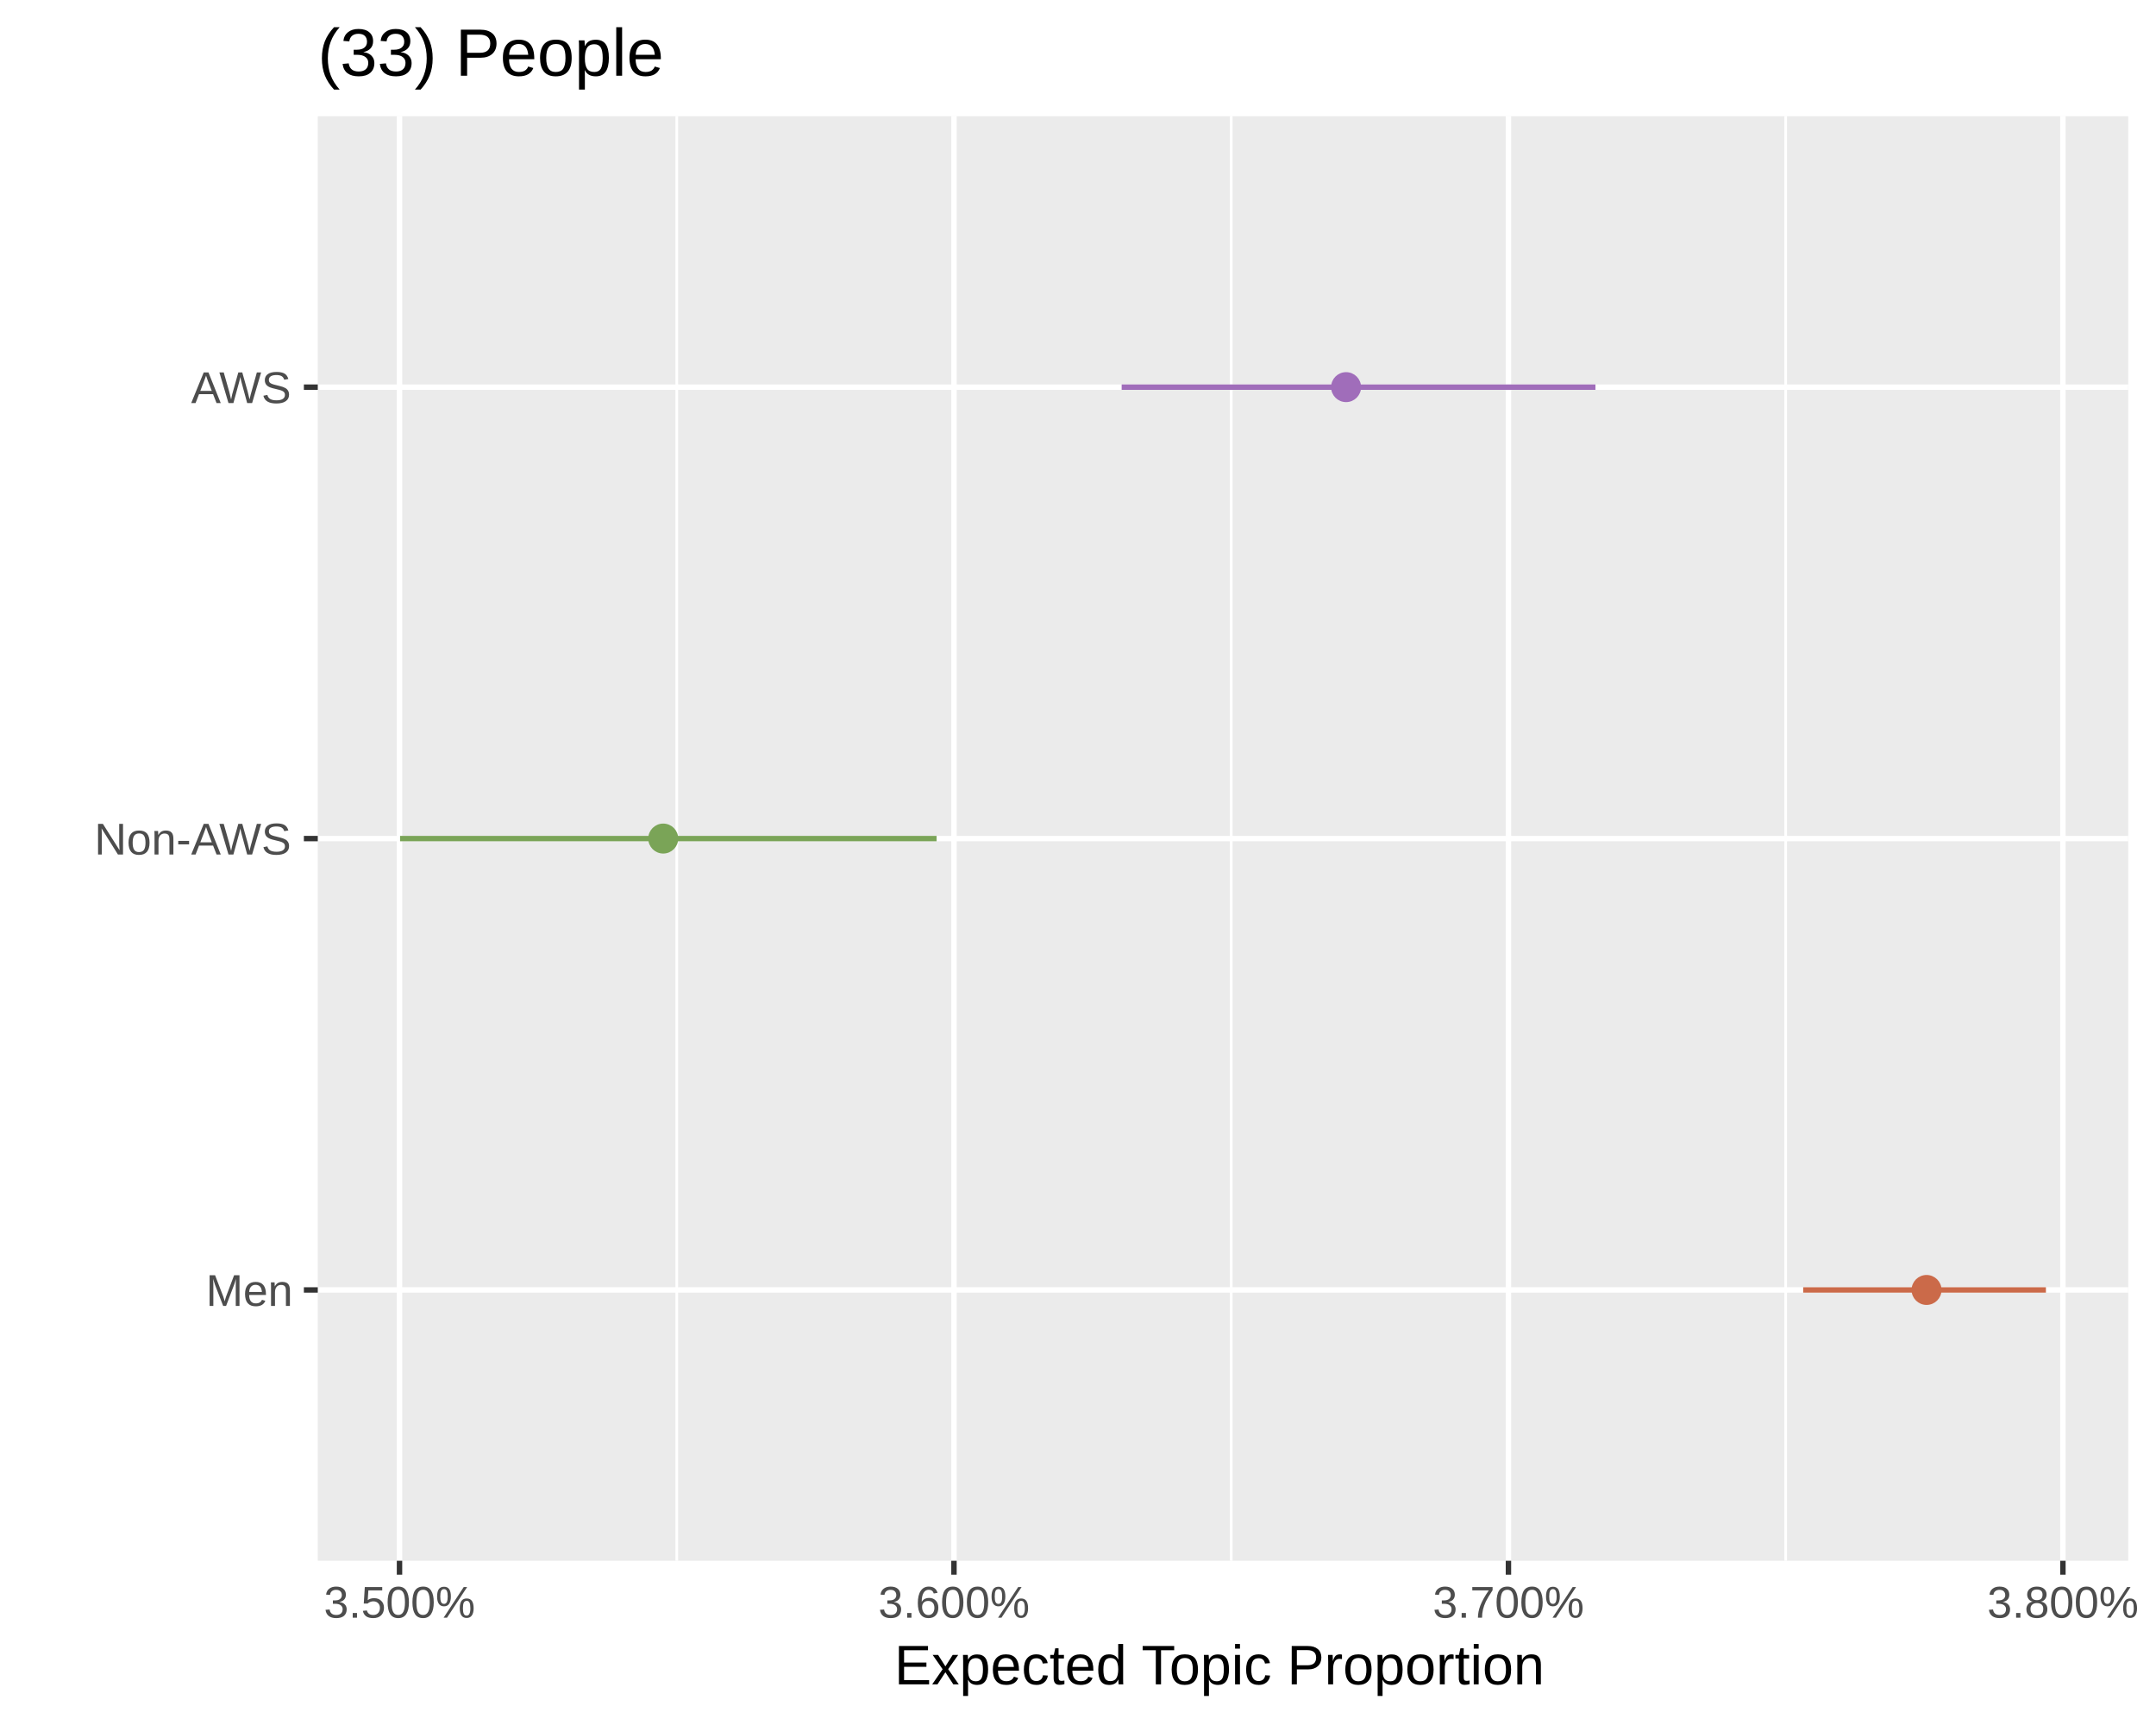
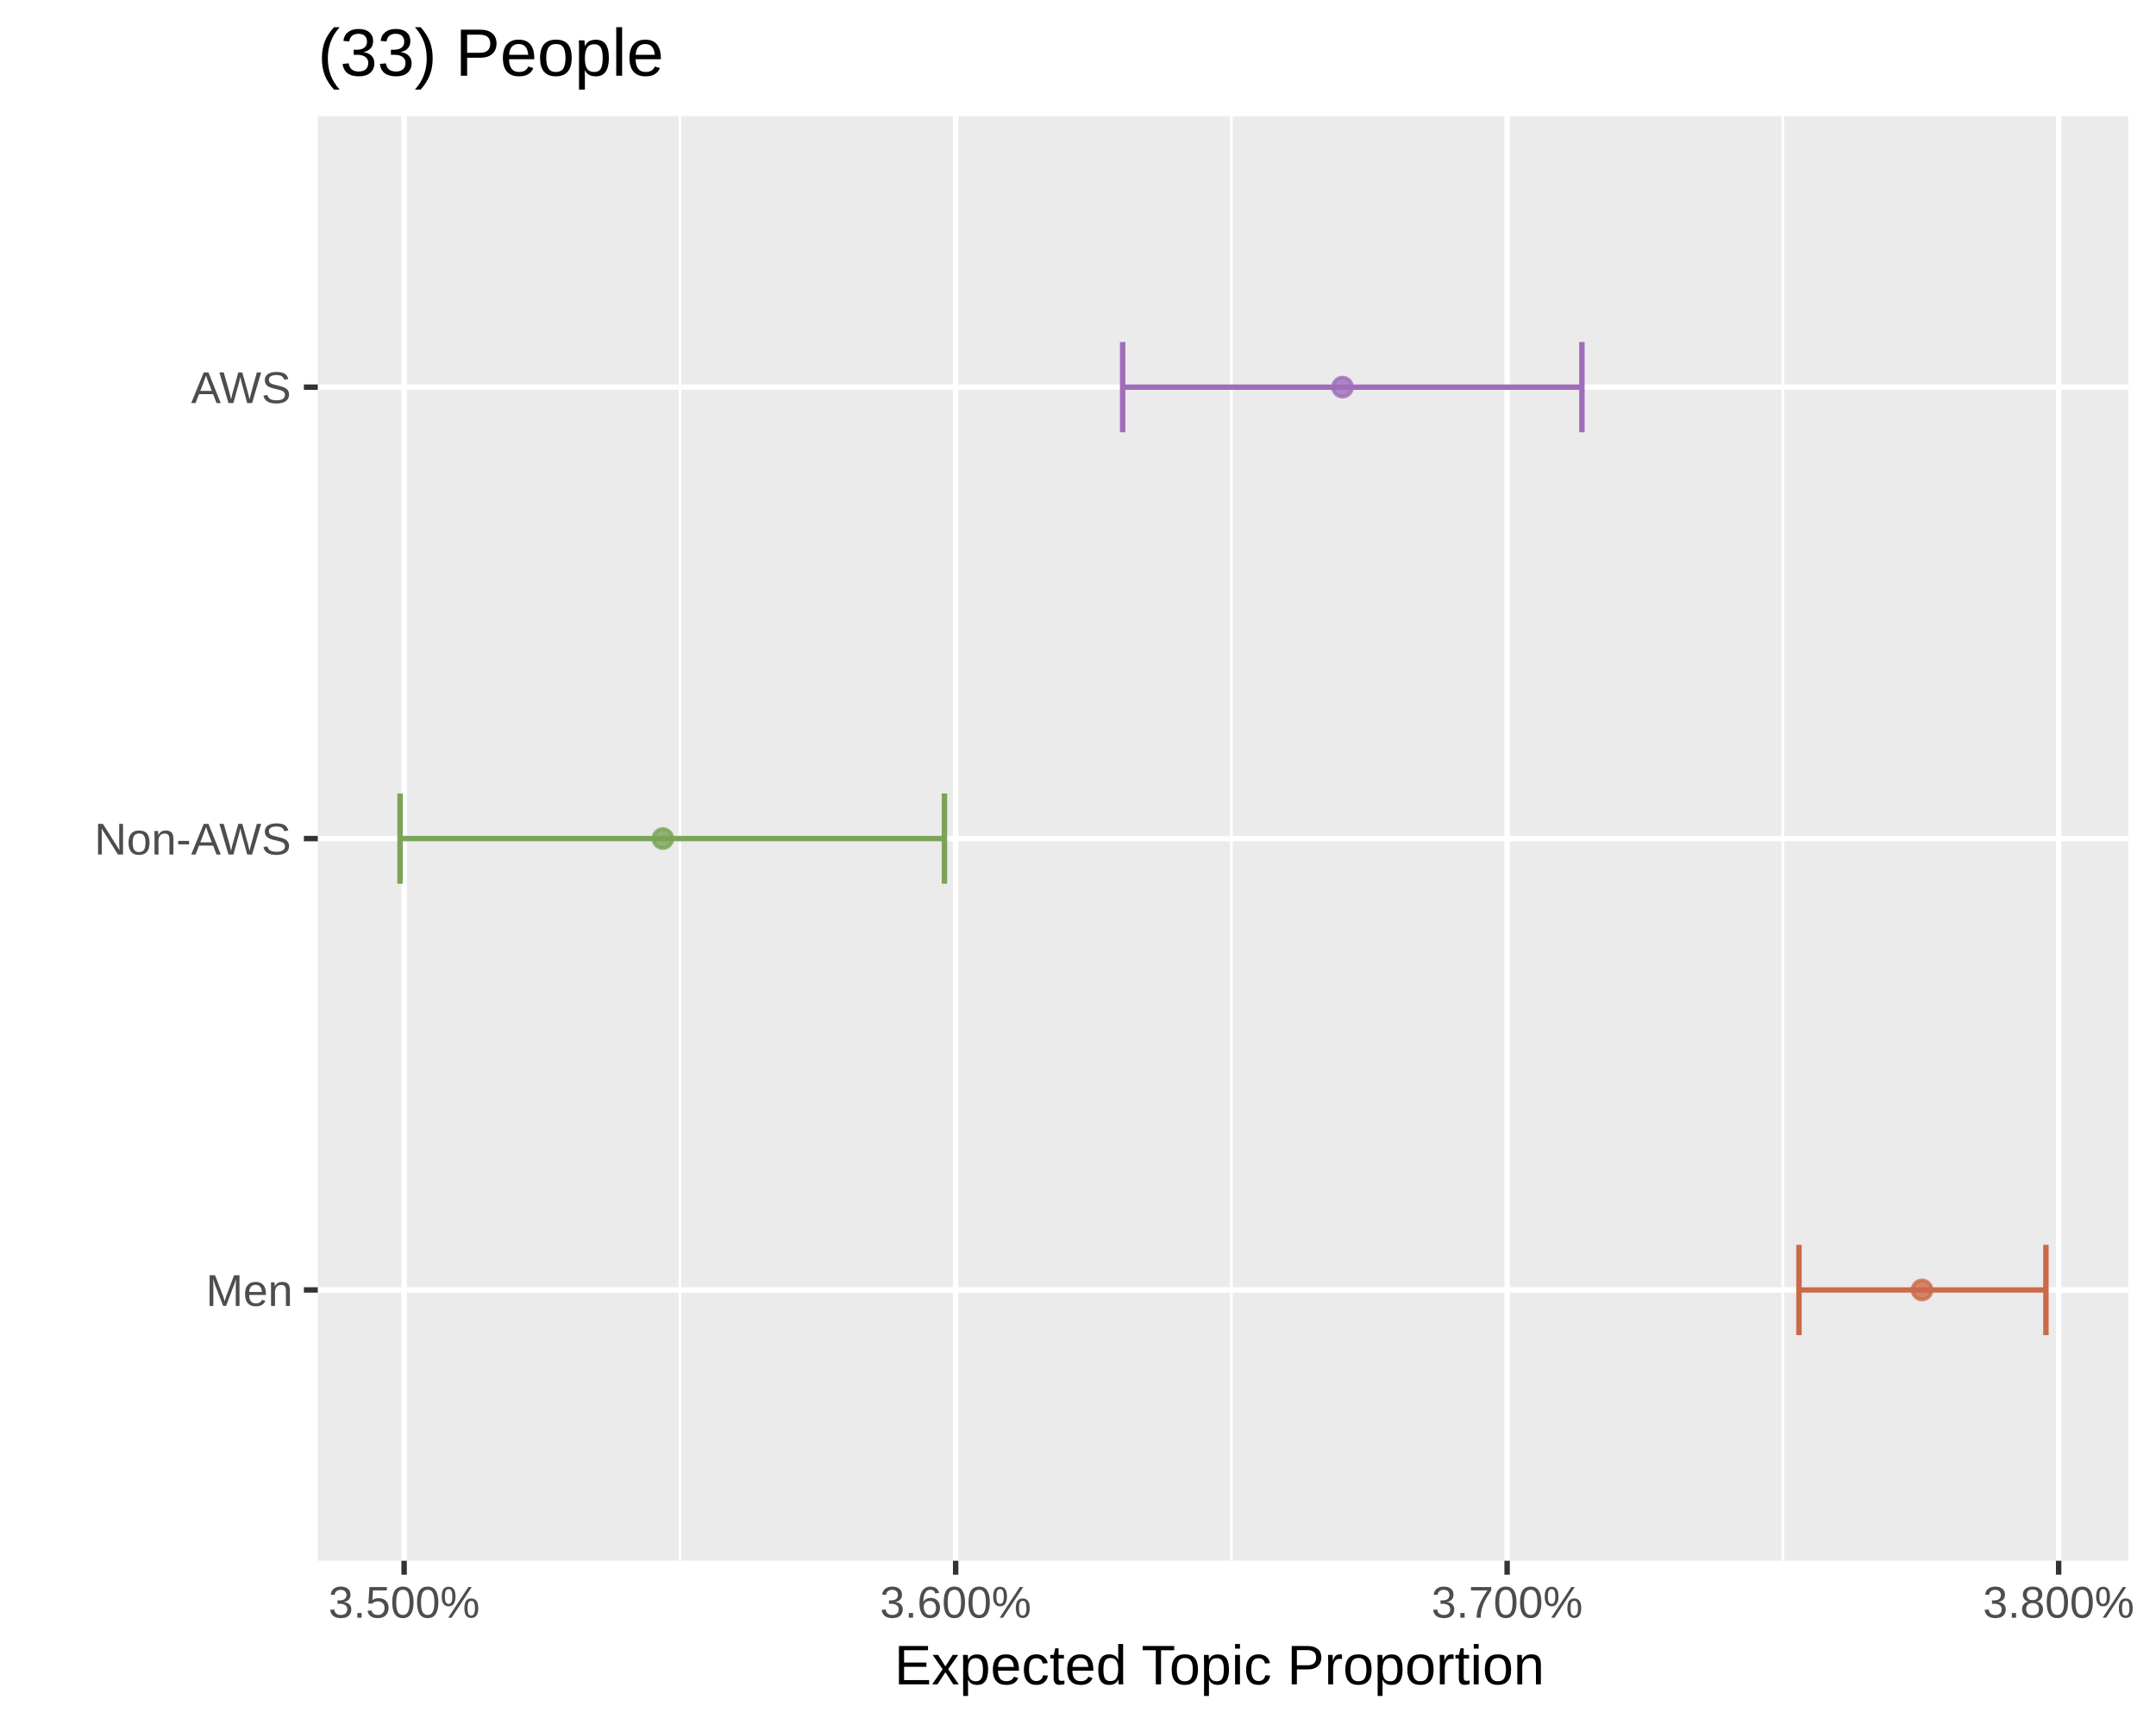
<svg xmlns="http://www.w3.org/2000/svg" viewBox="0 0 425.20 340.16">
  <defs>
    <style type="text/css">
    line, polyline, polygon, path, rect, circle {
      fill: none;
      stroke: #000000;
      stroke-linecap: round;
      stroke-linejoin: round;
      stroke-miterlimit: 10.00;
    }
  </style>
  </defs>
  <rect width="100%" height="100%" style="stroke: none; fill: #FFFFFF;" />
  <rect x="0.00" y="0.00" width="425.20" height="340.16" style="stroke-width: 1.07; stroke: #FFFFFF; fill: #FFFFFF;" />
  <defs>
    <clipPath id="cpNjIuNjd8NDE5LjcyfDMwNy43OHwyMi45Mw==">
      <rect x="62.67" y="22.93" width="357.05" height="284.85" />
    </clipPath>
  </defs>
  <rect x="62.67" y="22.93" width="357.05" height="284.85" style="stroke-width: 1.07; stroke: none; fill: #EBEBEB;" clip-path="url(#cpNjIuNjd8NDE5LjcyfDMwNy43OHwyMi45Mw==)" />
-   <polyline points="133.47,307.78 133.47,22.93 " style="stroke-width: 0.53; stroke: #FFFFFF; stroke-linecap: butt;" clip-path="url(#cpNjIuNjd8NDE5LjcyfDMwNy43OHwyMi45Mw==)" />
-   <polyline points="242.82,307.78 242.82,22.93 " style="stroke-width: 0.53; stroke: #FFFFFF; stroke-linecap: butt;" clip-path="url(#cpNjIuNjd8NDE5LjcyfDMwNy43OHwyMi45Mw==)" />
-   <polyline points="352.17,307.78 352.17,22.93 " style="stroke-width: 0.53; stroke: #FFFFFF; stroke-linecap: butt;" clip-path="url(#cpNjIuNjd8NDE5LjcyfDMwNy43OHwyMi45Mw==)" />
+   <polyline points="134.09,307.78 134.09,22.93 " style="stroke-width: 0.53; stroke: #FFFFFF; stroke-linecap: butt;" clip-path="url(#cpNjIuNjd8NDE5LjcyfDMwNy43OHwyMi45Mw==)" />
+   <polyline points="242.85,307.78 242.85,22.93 " style="stroke-width: 0.53; stroke: #FFFFFF; stroke-linecap: butt;" clip-path="url(#cpNjIuNjd8NDE5LjcyfDMwNy43OHwyMi45Mw==)" />
+   <polyline points="351.61,307.78 351.61,22.93 " style="stroke-width: 0.53; stroke: #FFFFFF; stroke-linecap: butt;" clip-path="url(#cpNjIuNjd8NDE5LjcyfDMwNy43OHwyMi45Mw==)" />
  <polyline points="62.67,254.37 419.72,254.37 " style="stroke-width: 1.07; stroke: #FFFFFF; stroke-linecap: butt;" clip-path="url(#cpNjIuNjd8NDE5LjcyfDMwNy43OHwyMi45Mw==)" />
  <polyline points="62.67,165.36 419.72,165.36 " style="stroke-width: 1.07; stroke: #FFFFFF; stroke-linecap: butt;" clip-path="url(#cpNjIuNjd8NDE5LjcyfDMwNy43OHwyMi45Mw==)" />
  <polyline points="62.67,76.34 419.72,76.34 " style="stroke-width: 1.07; stroke: #FFFFFF; stroke-linecap: butt;" clip-path="url(#cpNjIuNjd8NDE5LjcyfDMwNy43OHwyMi45Mw==)" />
-   <polyline points="78.79,307.78 78.79,22.93 " style="stroke-width: 1.07; stroke: #FFFFFF; stroke-linecap: butt;" clip-path="url(#cpNjIuNjd8NDE5LjcyfDMwNy43OHwyMi45Mw==)" />
-   <polyline points="188.14,307.78 188.14,22.93 " style="stroke-width: 1.07; stroke: #FFFFFF; stroke-linecap: butt;" clip-path="url(#cpNjIuNjd8NDE5LjcyfDMwNy43OHwyMi45Mw==)" />
-   <polyline points="297.49,307.78 297.49,22.93 " style="stroke-width: 1.07; stroke: #FFFFFF; stroke-linecap: butt;" clip-path="url(#cpNjIuNjd8NDE5LjcyfDMwNy43OHwyMi45Mw==)" />
-   <polyline points="406.84,307.78 406.84,22.93 " style="stroke-width: 1.07; stroke: #FFFFFF; stroke-linecap: butt;" clip-path="url(#cpNjIuNjd8NDE5LjcyfDMwNy43OHwyMi45Mw==)" />
-   <line x1="355.62" y1="254.37" x2="403.49" y2="254.37" style="stroke-width: 1.07; stroke: #CB6A49; stroke-linecap: butt;" clip-path="url(#cpNjIuNjd8NDE5LjcyfDMwNy43OHwyMi45Mw==)" />
-   <line x1="221.21" y1="76.34" x2="314.65" y2="76.34" style="stroke-width: 1.07; stroke: #A06DBA; stroke-linecap: butt;" clip-path="url(#cpNjIuNjd8NDE5LjcyfDMwNy43OHwyMi45Mw==)" />
-   <line x1="78.90" y1="165.36" x2="184.71" y2="165.36" style="stroke-width: 1.07; stroke: #7AA457; stroke-linecap: butt;" clip-path="url(#cpNjIuNjd8NDE5LjcyfDMwNy43OHwyMi45Mw==)" />
-   <circle cx="379.95" cy="254.37" r="1.95pt" style="stroke-width: 0.71; stroke: #CB6A49; fill: #CB6A49;" clip-path="url(#cpNjIuNjd8NDE5LjcyfDMwNy43OHwyMi45Mw==)" />
-   <circle cx="265.47" cy="76.34" r="1.95pt" style="stroke-width: 0.71; stroke: #A06DBA; fill: #A06DBA;" clip-path="url(#cpNjIuNjd8NDE5LjcyfDMwNy43OHwyMi45Mw==)" />
-   <circle cx="130.80" cy="165.36" r="1.95pt" style="stroke-width: 0.71; stroke: #7AA457; fill: #7AA457;" clip-path="url(#cpNjIuNjd8NDE5LjcyfDMwNy43OHwyMi45Mw==)" />
+   <polyline points="79.70,307.78 79.70,22.93 " style="stroke-width: 1.07; stroke: #FFFFFF; stroke-linecap: butt;" clip-path="url(#cpNjIuNjd8NDE5LjcyfDMwNy43OHwyMi45Mw==)" />
+   <polyline points="188.47,307.78 188.47,22.93 " style="stroke-width: 1.07; stroke: #FFFFFF; stroke-linecap: butt;" clip-path="url(#cpNjIuNjd8NDE5LjcyfDMwNy43OHwyMi45Mw==)" />
+   <polyline points="297.23,307.78 297.23,22.93 " style="stroke-width: 1.07; stroke: #FFFFFF; stroke-linecap: butt;" clip-path="url(#cpNjIuNjd8NDE5LjcyfDMwNy43OHwyMi45Mw==)" />
+   <polyline points="406.00,307.78 406.00,22.93 " style="stroke-width: 1.07; stroke: #FFFFFF; stroke-linecap: butt;" clip-path="url(#cpNjIuNjd8NDE5LjcyfDMwNy43OHwyMi45Mw==)" />
+   <polyline points="403.49,263.28 403.49,245.47 " style="stroke-width: 1.07; stroke: #CB6A49; stroke-linecap: butt;" clip-path="url(#cpNjIuNjd8NDE5LjcyfDMwNy43OHwyMi45Mw==)" />
+   <polyline points="403.49,254.37 354.79,254.37 " style="stroke-width: 1.07; stroke: #CB6A49; stroke-linecap: butt;" clip-path="url(#cpNjIuNjd8NDE5LjcyfDMwNy43OHwyMi45Mw==)" />
+   <polyline points="354.79,263.28 354.79,245.47 " style="stroke-width: 1.07; stroke: #CB6A49; stroke-linecap: butt;" clip-path="url(#cpNjIuNjd8NDE5LjcyfDMwNy43OHwyMi45Mw==)" />
+   <polyline points="311.98,85.24 311.98,67.44 " style="stroke-width: 1.07; stroke: #A06DBA; stroke-linecap: butt;" clip-path="url(#cpNjIuNjd8NDE5LjcyfDMwNy43OHwyMi45Mw==)" />
+   <polyline points="311.98,76.34 221.41,76.34 " style="stroke-width: 1.07; stroke: #A06DBA; stroke-linecap: butt;" clip-path="url(#cpNjIuNjd8NDE5LjcyfDMwNy43OHwyMi45Mw==)" />
+   <polyline points="221.41,85.24 221.41,67.44 " style="stroke-width: 1.07; stroke: #A06DBA; stroke-linecap: butt;" clip-path="url(#cpNjIuNjd8NDE5LjcyfDMwNy43OHwyMi45Mw==)" />
+   <polyline points="186.26,174.26 186.26,156.46 " style="stroke-width: 1.07; stroke: #7AA457; stroke-linecap: butt;" clip-path="url(#cpNjIuNjd8NDE5LjcyfDMwNy43OHwyMi45Mw==)" />
+   <polyline points="186.26,165.36 78.90,165.36 " style="stroke-width: 1.07; stroke: #7AA457; stroke-linecap: butt;" clip-path="url(#cpNjIuNjd8NDE5LjcyfDMwNy43OHwyMi45Mw==)" />
+   <polyline points="78.90,174.26 78.90,156.46 " style="stroke-width: 1.07; stroke: #7AA457; stroke-linecap: butt;" clip-path="url(#cpNjIuNjd8NDE5LjcyfDMwNy43OHwyMi45Mw==)" />
+   <circle cx="379.06" cy="254.37" r="1.42pt" style="stroke-width: 0.71; stroke: #CB6A49; stroke-opacity: 0.80; fill: #CB6A49; fill-opacity: 0.80;" clip-path="url(#cpNjIuNjd8NDE5LjcyfDMwNy43OHwyMi45Mw==)" />
+   <circle cx="264.77" cy="76.34" r="1.42pt" style="stroke-width: 0.71; stroke: #A06DBA; stroke-opacity: 0.80; fill: #A06DBA; fill-opacity: 0.80;" clip-path="url(#cpNjIuNjd8NDE5LjcyfDMwNy43OHwyMi45Mw==)" />
+   <circle cx="130.73" cy="165.36" r="1.42pt" style="stroke-width: 0.71; stroke: #7AA457; stroke-opacity: 0.80; fill: #7AA457; fill-opacity: 0.80;" clip-path="url(#cpNjIuNjd8NDE5LjcyfDMwNy43OHwyMi45Mw==)" />
  <defs>
    <clipPath id="cpMC4wMHw0MjUuMjB8MzQwLjE2fDAuMDA=">
      <rect x="0.00" y="0.00" width="425.20" height="340.16" />
    </clipPath>
  </defs>
  <g clip-path="url(#cpMC4wMHw0MjUuMjB8MzQwLjE2fDAuMDA=)">
    <text x="40.62" y="257.52" style="font-size: 8.80px; fill: #4D4D4D; font-family: Arial;" textLength="17.12px" lengthAdjust="spacingAndGlyphs">Men</text>
  </g>
  <g clip-path="url(#cpMC4wMHw0MjUuMjB8MzQwLjE2fDAuMDA=)">
    <text x="18.62" y="168.51" style="font-size: 8.80px; fill: #4D4D4D; font-family: Arial;" textLength="39.12px" lengthAdjust="spacingAndGlyphs">Non-AWS</text>
  </g>
  <g clip-path="url(#cpMC4wMHw0MjUuMjB8MzQwLjE2fDAuMDA=)">
    <text x="37.69" y="79.49" style="font-size: 8.80px; fill: #4D4D4D; font-family: Arial;" textLength="20.04px" lengthAdjust="spacingAndGlyphs">AWS</text>
  </g>
  <polyline points="59.93,254.37 62.67,254.37 " style="stroke-width: 1.07; stroke: #333333; stroke-linecap: butt;" clip-path="url(#cpMC4wMHw0MjUuMjB8MzQwLjE2fDAuMDA=)" />
  <polyline points="59.93,165.36 62.67,165.36 " style="stroke-width: 1.07; stroke: #333333; stroke-linecap: butt;" clip-path="url(#cpMC4wMHw0MjUuMjB8MzQwLjE2fDAuMDA=)" />
  <polyline points="59.93,76.34 62.67,76.34 " style="stroke-width: 1.07; stroke: #333333; stroke-linecap: butt;" clip-path="url(#cpMC4wMHw0MjUuMjB8MzQwLjE2fDAuMDA=)" />
-   <polyline points="78.79,310.52 78.79,307.78 " style="stroke-width: 1.07; stroke: #333333; stroke-linecap: butt;" clip-path="url(#cpMC4wMHw0MjUuMjB8MzQwLjE2fDAuMDA=)" />
-   <polyline points="188.14,310.52 188.14,307.78 " style="stroke-width: 1.07; stroke: #333333; stroke-linecap: butt;" clip-path="url(#cpMC4wMHw0MjUuMjB8MzQwLjE2fDAuMDA=)" />
-   <polyline points="297.49,310.52 297.49,307.78 " style="stroke-width: 1.07; stroke: #333333; stroke-linecap: butt;" clip-path="url(#cpMC4wMHw0MjUuMjB8MzQwLjE2fDAuMDA=)" />
-   <polyline points="406.84,310.52 406.84,307.78 " style="stroke-width: 1.07; stroke: #333333; stroke-linecap: butt;" clip-path="url(#cpMC4wMHw0MjUuMjB8MzQwLjE2fDAuMDA=)" />
+   <polyline points="79.70,310.52 79.70,307.78 " style="stroke-width: 1.07; stroke: #333333; stroke-linecap: butt;" clip-path="url(#cpMC4wMHw0MjUuMjB8MzQwLjE2fDAuMDA=)" />
+   <polyline points="188.47,310.52 188.47,307.78 " style="stroke-width: 1.07; stroke: #333333; stroke-linecap: butt;" clip-path="url(#cpMC4wMHw0MjUuMjB8MzQwLjE2fDAuMDA=)" />
+   <polyline points="297.23,310.52 297.23,307.78 " style="stroke-width: 1.07; stroke: #333333; stroke-linecap: butt;" clip-path="url(#cpMC4wMHw0MjUuMjB8MzQwLjE2fDAuMDA=)" />
+   <polyline points="406.00,310.52 406.00,307.78 " style="stroke-width: 1.07; stroke: #333333; stroke-linecap: butt;" clip-path="url(#cpMC4wMHw0MjUuMjB8MzQwLjE2fDAuMDA=)" />
  <g clip-path="url(#cpMC4wMHw0MjUuMjB8MzQwLjE2fDAuMDA=)">
-     <text x="63.87" y="319.01" style="font-size: 8.80px; fill: #4D4D4D; font-family: Arial;" textLength="29.85px" lengthAdjust="spacingAndGlyphs">3.500%</text>
+     <text x="64.78" y="319.01" style="font-size: 8.80px; fill: #4D4D4D; font-family: Arial;" textLength="29.85px" lengthAdjust="spacingAndGlyphs">3.500%</text>
  </g>
  <g clip-path="url(#cpMC4wMHw0MjUuMjB8MzQwLjE2fDAuMDA=)">
-     <text x="173.22" y="319.01" style="font-size: 8.80px; fill: #4D4D4D; font-family: Arial;" textLength="29.85px" lengthAdjust="spacingAndGlyphs">3.600%</text>
+     <text x="173.54" y="319.01" style="font-size: 8.80px; fill: #4D4D4D; font-family: Arial;" textLength="29.85px" lengthAdjust="spacingAndGlyphs">3.600%</text>
  </g>
  <g clip-path="url(#cpMC4wMHw0MjUuMjB8MzQwLjE2fDAuMDA=)">
-     <text x="282.57" y="319.01" style="font-size: 8.80px; fill: #4D4D4D; font-family: Arial;" textLength="29.85px" lengthAdjust="spacingAndGlyphs">3.700%</text>
+     <text x="282.31" y="319.01" style="font-size: 8.80px; fill: #4D4D4D; font-family: Arial;" textLength="29.85px" lengthAdjust="spacingAndGlyphs">3.700%</text>
  </g>
  <g clip-path="url(#cpMC4wMHw0MjUuMjB8MzQwLjE2fDAuMDA=)">
-     <text x="391.92" y="319.01" style="font-size: 8.80px; fill: #4D4D4D; font-family: Arial;" textLength="29.85px" lengthAdjust="spacingAndGlyphs">3.800%</text>
+     <text x="391.07" y="319.01" style="font-size: 8.80px; fill: #4D4D4D; font-family: Arial;" textLength="29.85px" lengthAdjust="spacingAndGlyphs">3.800%</text>
  </g>
  <g clip-path="url(#cpMC4wMHw0MjUuMjB8MzQwLjE2fDAuMDA=)">
    <text x="176.38" y="332.15" style="font-size: 11.00px; font-family: Arial;" textLength="129.63px" lengthAdjust="spacingAndGlyphs">Expected Topic Proportion</text>
  </g>
  <g clip-path="url(#cpMC4wMHw0MjUuMjB8MzQwLjE2fDAuMDA=)">
    <text x="62.67" y="14.93" style="font-size: 13.20px; font-family: Arial;" textLength="68.24px" lengthAdjust="spacingAndGlyphs">(33) People</text>
  </g>
</svg>
